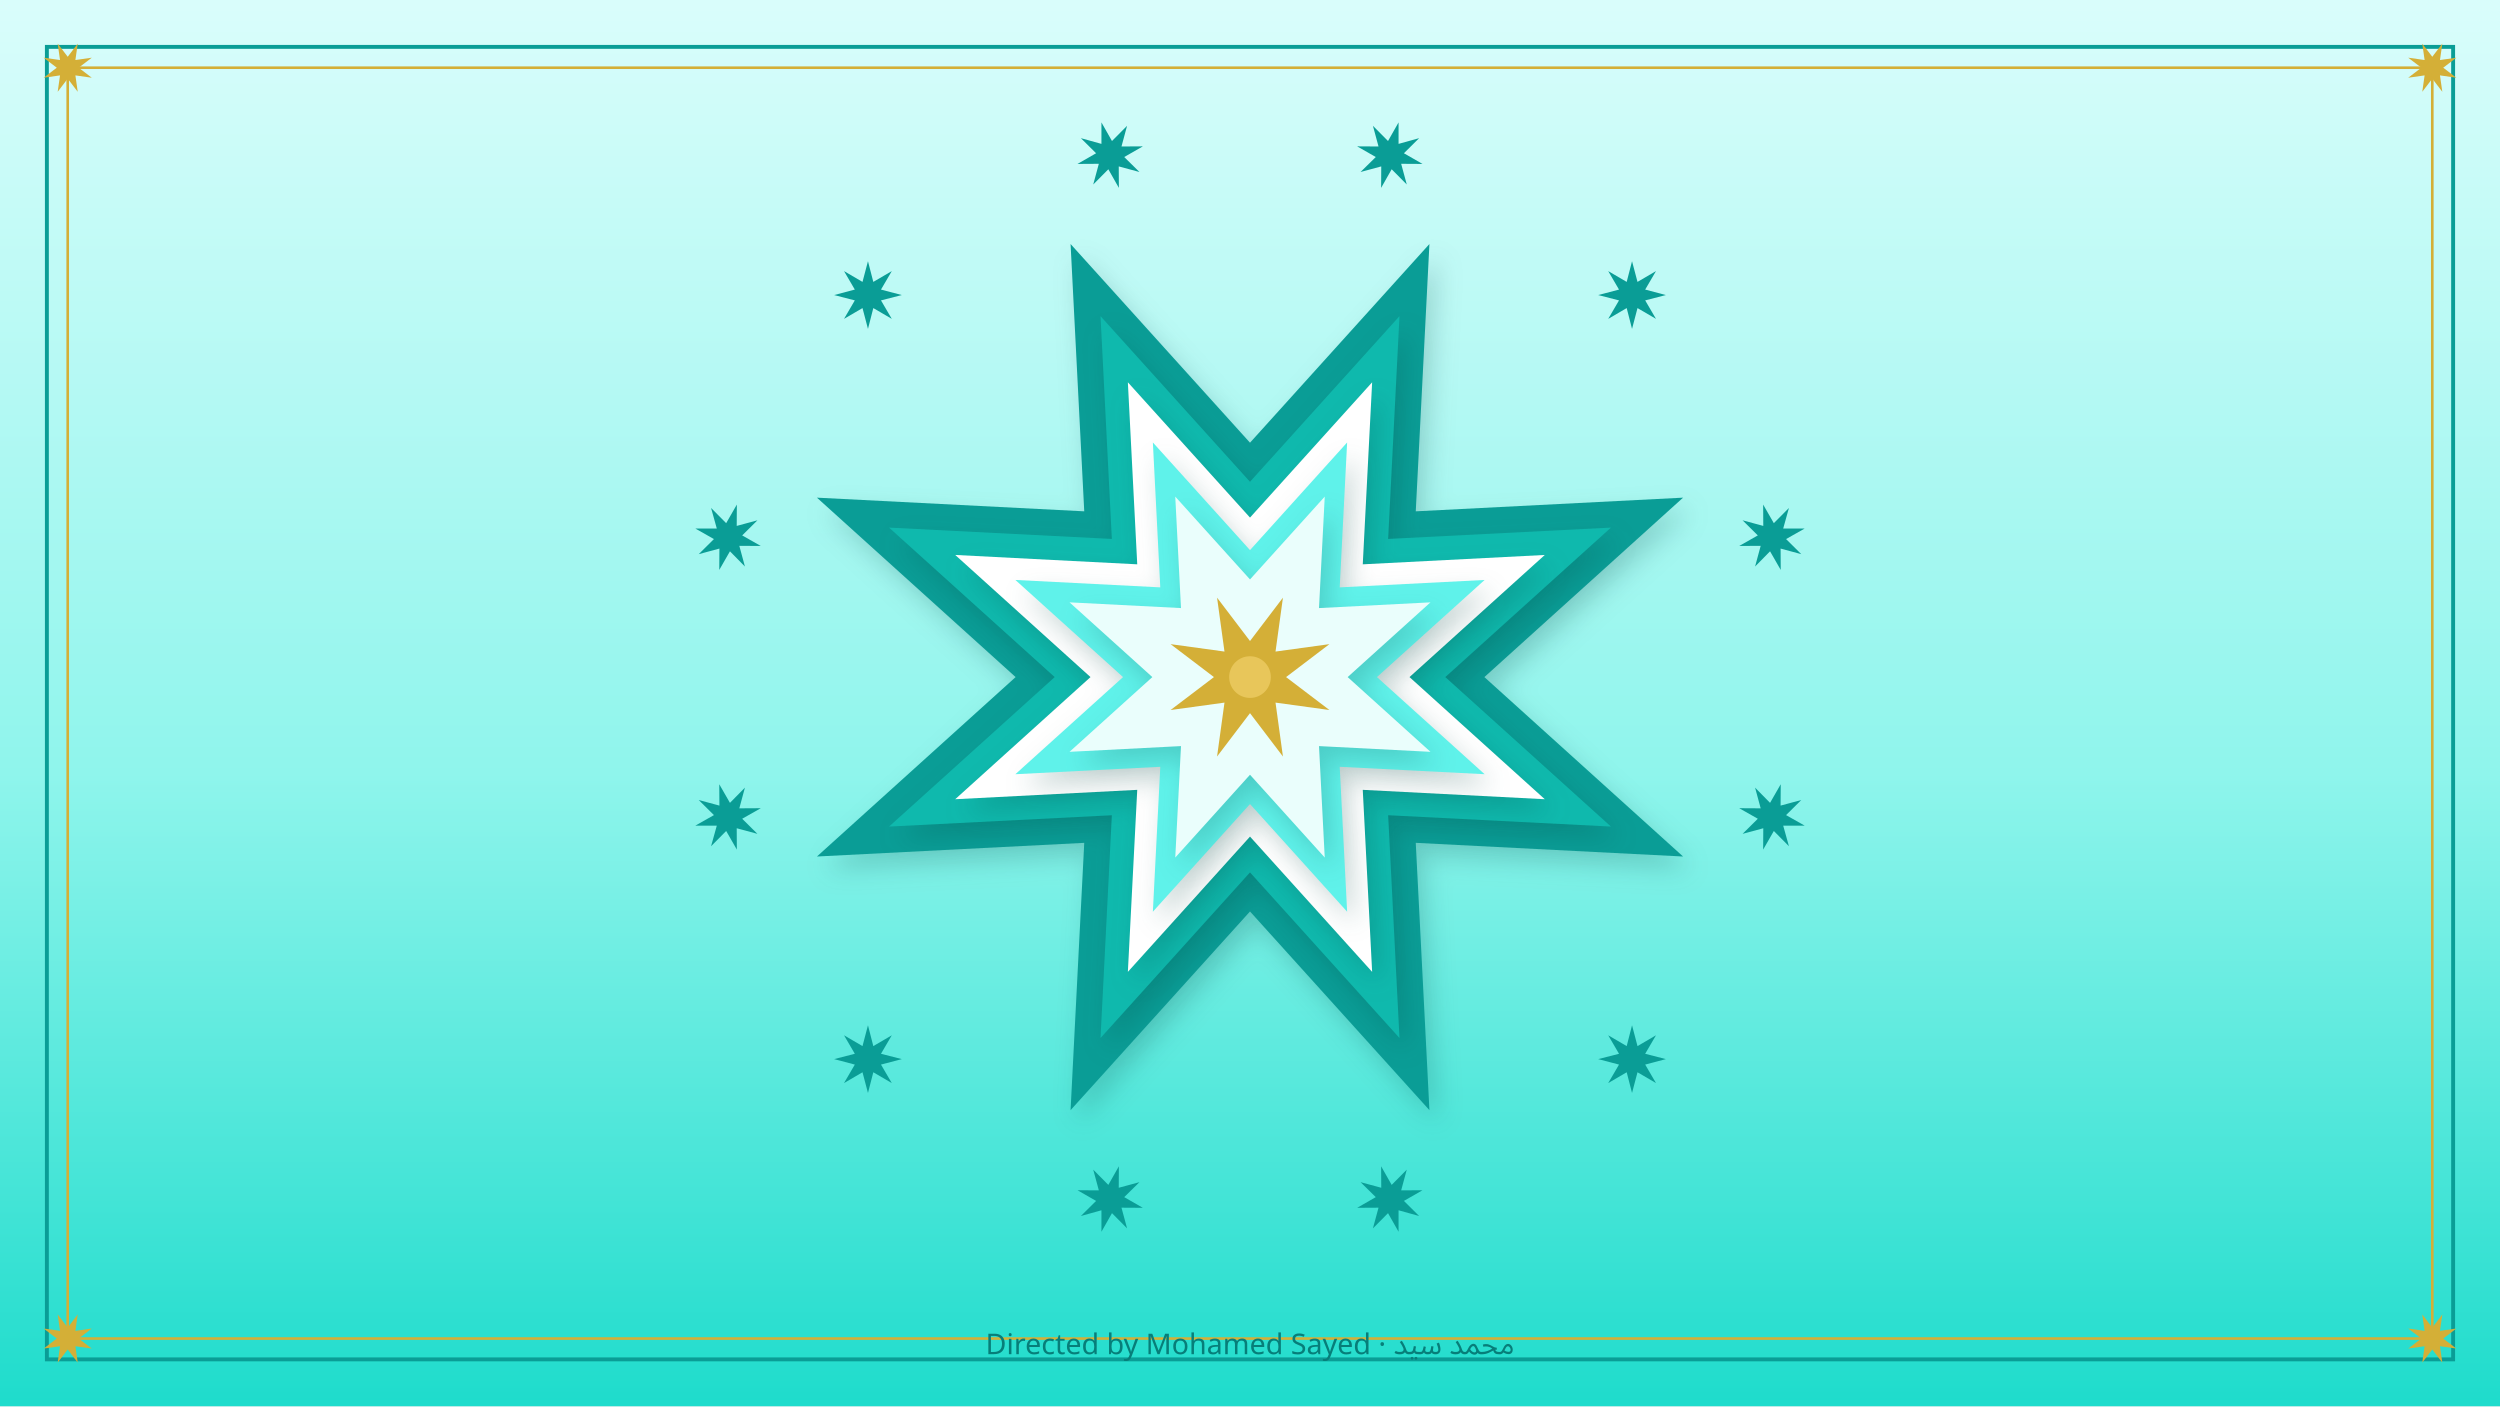
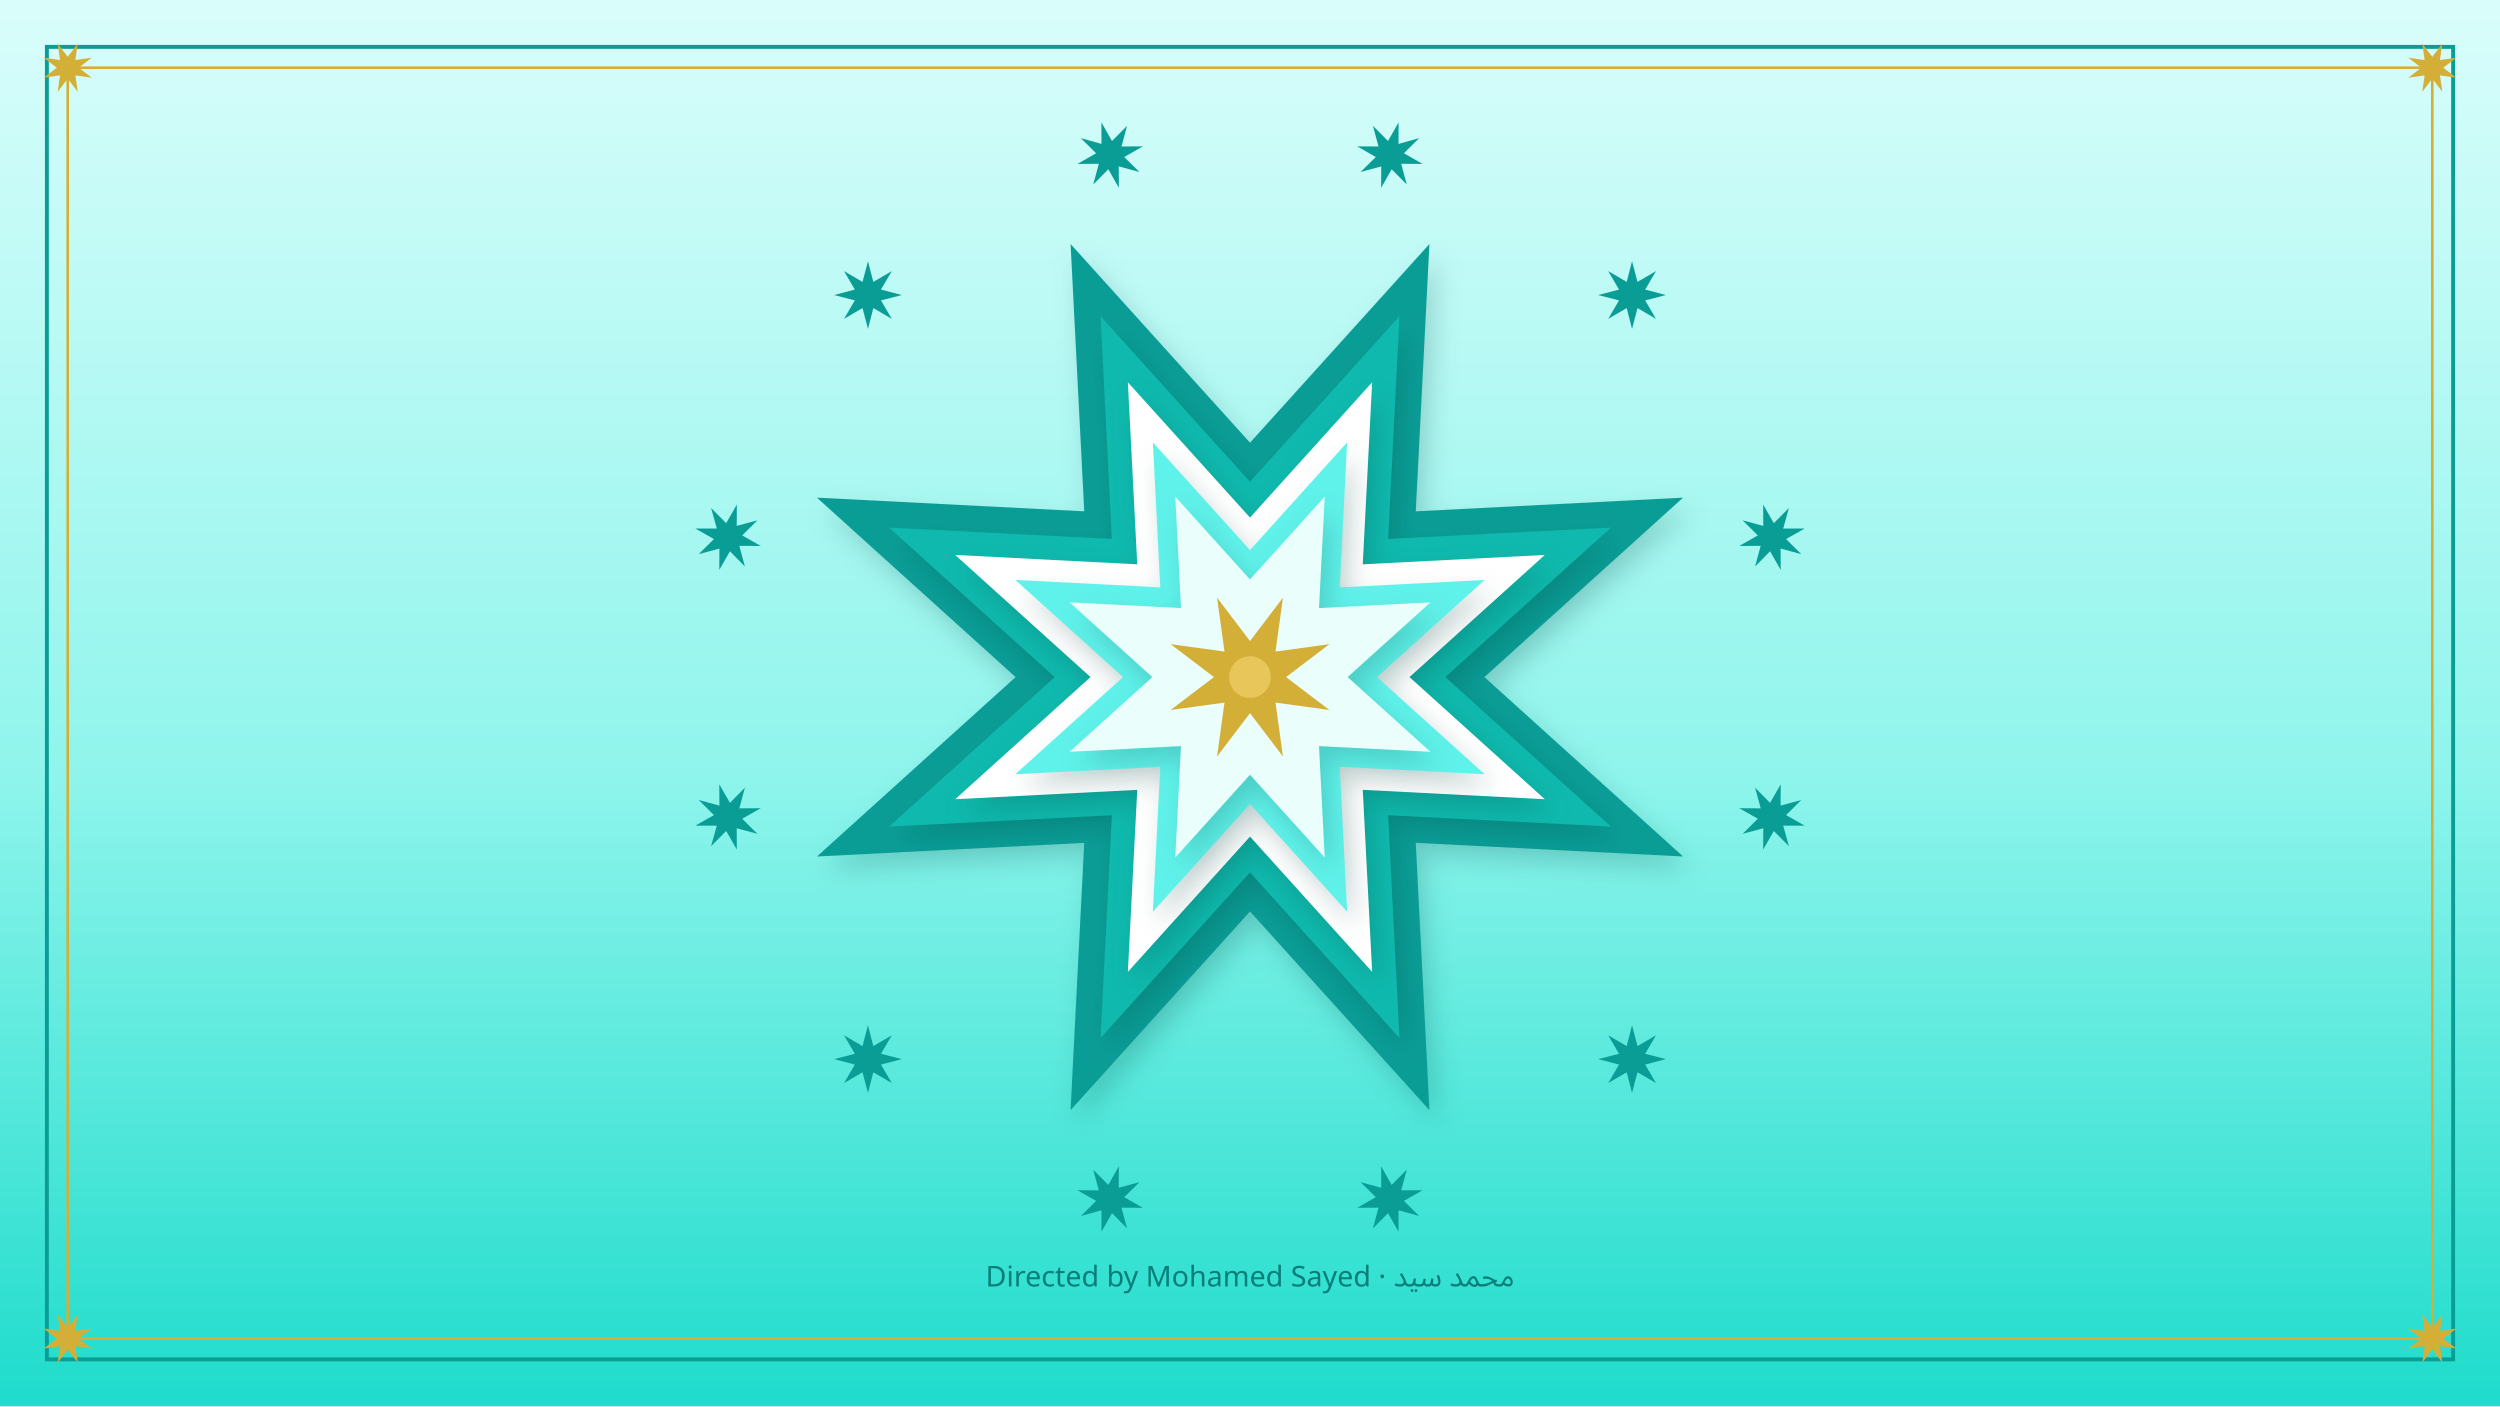
<svg xmlns="http://www.w3.org/2000/svg" width="1920" height="1080" viewBox="0 0 1920 1080">
  <defs>
    <linearGradient id="mbg" x1="0" y1="0" x2="0" y2="1">
      <stop offset="0" stop-color="#d9fdfb" />
      <stop offset="0.55" stop-color="#8ff5ec" />
      <stop offset="1" stop-color="#1fdccc" />
    </linearGradient>
    <filter id="soft" x="-20%%" y="-20%%" width="140%%" height="140%%">
      <feGaussianBlur stdDeviation="10" />
    </filter>
  </defs>
  <rect width="1920" height="1080" fill="url(#mbg)" />
  <polygon points="1292.6,657.8 1087.3,647.3 1097.8,852.6 960.0,700.0 822.2,852.6 832.7,647.3 627.4,657.8 780.0,520.0 627.4,382.2 832.7,392.7 822.2,187.4 960.0,340.0 1097.8,187.4 1087.3,392.7 1292.6,382.2 1140.0,520.0" fill="#04403d" opacity="0.2" filter="url(#soft)" transform="translate(6,10)" />
  <polygon points="1292.6,657.8 1087.3,647.3 1097.8,852.6 960.0,700.0 822.2,852.6 832.7,647.3 627.4,657.8 780.0,520.0 627.4,382.2 832.7,392.7 822.2,187.4 960.0,340.0 1097.8,187.4 1087.3,392.7 1292.6,382.2 1140.0,520.0" fill="#0a9d96" />
  <polygon points="1237.2,634.8 1066.1,626.1 1074.8,797.2 960.0,670.0 845.2,797.2 853.9,626.1 682.8,634.8 810.0,520.0 682.8,405.2 853.9,413.9 845.2,242.8 960.0,370.0 1074.8,242.8 1066.1,413.9 1237.2,405.2 1110.0,520.0" fill="#04403d" opacity="0.2" filter="url(#soft)" transform="translate(6,10)" />
  <polygon points="1237.2,634.8 1066.1,626.1 1074.8,797.2 960.0,670.0 845.2,797.2 853.9,626.1 682.8,634.8 810.0,520.0 682.8,405.2 853.9,413.9 845.2,242.8 960.0,370.0 1074.8,242.8 1066.1,413.9 1237.2,405.2 1110.0,520.0" fill="#0fb9ad" />
  <polygon points="1186.4,613.8 1046.6,606.6 1053.8,746.4 960.0,642.5 866.2,746.4 873.4,606.6 733.6,613.8 837.5,520.0 733.6,426.2 873.4,433.4 866.2,293.6 960.0,397.5 1053.8,293.6 1046.6,433.4 1186.4,426.2 1082.5,520.0" fill="#04403d" opacity="0.2" filter="url(#soft)" transform="translate(6,10)" />
  <polygon points="1186.4,613.8 1046.6,606.6 1053.8,746.4 960.0,642.5 866.2,746.4 873.4,606.6 733.6,613.8 837.5,520.0 733.6,426.2 873.4,433.4 866.2,293.6 960.0,397.5 1053.8,293.6 1046.6,433.4 1186.4,426.2 1082.5,520.0" fill="#ffffff" />
  <polygon points="1140.2,594.6 1028.9,588.9 1034.6,700.2 960.0,617.5 885.4,700.2 891.1,588.9 779.8,594.6 862.5,520.0 779.8,445.4 891.1,451.1 885.4,339.8 960.0,422.5 1034.6,339.8 1028.9,451.1 1140.2,445.4 1057.5,520.0" fill="#04403d" opacity="0.2" filter="url(#soft)" transform="translate(6,10)" />
  <polygon points="1140.2,594.6 1028.9,588.9 1034.6,700.2 960.0,617.5 885.4,700.2 891.1,588.9 779.8,594.6 862.5,520.0 779.8,445.4 891.1,451.1 885.4,339.8 960.0,422.5 1034.6,339.8 1028.9,451.1 1140.2,445.4 1057.5,520.0" fill="#5ff2ea" />
  <polygon points="1098.6,577.4 1013.0,573.0 1017.4,658.6 960.0,595.0 902.6,658.6 907.0,573.0 821.4,577.4 885.0,520.0 821.4,462.6 907.0,467.0 902.6,381.4 960.0,445.0 1017.4,381.4 1013.0,467.0 1098.6,462.6 1035.0,520.0" fill="#04403d" opacity="0.2" filter="url(#soft)" transform="translate(6,10)" />
  <polygon points="1098.6,577.4 1013.0,573.0 1017.4,658.6 960.0,595.0 902.6,658.6 907.0,573.0 821.4,577.4 885.0,520.0 821.4,462.6 907.0,467.0 902.6,381.4 960.0,445.0 1017.4,381.4 1013.0,467.0 1098.6,462.6 1035.0,520.0" fill="#eafefc" />
  <polygon points="1386.0,634.1 1369.5,634.1 1373.9,649.9 1362.3,638.2 1354.1,652.5 1354.2,636.1 1338.3,640.4 1350.0,628.8 1335.7,620.7 1352.2,620.8 1347.9,604.9 1359.4,616.6 1367.6,602.3 1367.5,618.7 1383.4,614.4 1371.7,626.0" fill="#0a9d96" />
  <polygon points="1271.8,831.8 1257.6,823.5 1253.4,839.4 1249.3,823.5 1235.1,831.8 1243.4,817.6 1227.4,813.4 1243.4,809.3 1235.1,795.1 1249.3,803.4 1253.4,787.4 1257.6,803.4 1271.8,795.1 1263.5,809.3 1279.4,813.4 1263.5,817.6" fill="#0a9d96" />
  <polygon points="1074.1,946.0 1066.0,931.7 1054.4,943.4 1058.7,927.5 1042.3,927.6 1056.6,919.4 1044.9,907.9 1060.8,912.2 1060.7,895.7 1068.8,910.0 1080.4,898.3 1076.1,914.2 1092.5,914.1 1078.2,922.3 1089.9,933.9 1074.1,929.5" fill="#0a9d96" />
  <polygon points="845.9,946.0 845.9,929.5 830.1,933.9 841.8,922.3 827.5,914.1 843.9,914.2 839.6,898.3 851.2,910.0 859.3,895.7 859.2,912.2 875.1,907.9 863.4,919.4 877.7,927.6 861.3,927.5 865.6,943.4 854.0,931.7" fill="#0a9d96" />
  <polygon points="648.2,831.8 656.5,817.6 640.6,813.4 656.5,809.3 648.2,795.1 662.4,803.4 666.6,787.4 670.7,803.4 684.9,795.1 676.6,809.3 692.6,813.4 676.6,817.6 684.9,831.8 670.7,823.5 666.6,839.4 662.4,823.5" fill="#0a9d96" />
  <polygon points="534.0,634.1 548.3,626.0 536.6,614.4 552.5,618.7 552.4,602.3 560.6,616.6 572.1,604.9 567.8,620.8 584.3,620.7 570.0,628.8 581.7,640.4 565.8,636.1 565.9,652.5 557.7,638.2 546.1,649.9 550.5,634.1" fill="#0a9d96" />
  <polygon points="534.0,405.9 550.5,405.9 546.1,390.1 557.7,401.8 565.9,387.5 565.8,403.9 581.7,399.6 570.0,411.2 584.3,419.3 567.8,419.2 572.1,435.1 560.6,423.4 552.4,437.7 552.5,421.3 536.6,425.6 548.3,414.0" fill="#0a9d96" />
  <polygon points="648.2,208.2 662.4,216.5 666.6,200.6 670.7,216.5 684.9,208.2 676.6,222.4 692.6,226.6 676.6,230.7 684.9,244.9 670.7,236.6 666.6,252.6 662.4,236.6 648.2,244.9 656.5,230.7 640.6,226.6 656.5,222.4" fill="#0a9d96" />
  <polygon points="845.9,94.0 854.0,108.3 865.6,96.6 861.3,112.5 877.7,112.4 863.4,120.6 875.1,132.1 859.2,127.8 859.3,144.3 851.2,130.0 839.6,141.7 843.9,125.8 827.5,125.9 841.8,117.7 830.1,106.1 845.9,110.5" fill="#0a9d96" />
  <polygon points="1074.1,94.0 1074.1,110.5 1089.9,106.1 1078.2,117.7 1092.5,125.9 1076.1,125.8 1080.4,141.7 1068.8,130.0 1060.7,144.3 1060.8,127.8 1044.9,132.1 1056.6,120.6 1042.3,112.4 1058.7,112.5 1054.4,96.6 1066.0,108.3" fill="#0a9d96" />
  <polygon points="1271.8,208.2 1263.5,222.4 1279.4,226.6 1263.5,230.7 1271.8,244.9 1257.6,236.6 1253.4,252.6 1249.3,236.6 1235.1,244.9 1243.4,230.7 1227.4,226.6 1243.4,222.4 1235.1,208.2 1249.3,216.5 1253.4,200.6 1257.6,216.5" fill="#0a9d96" />
  <polygon points="1386.0,405.9 1371.7,414.0 1383.4,425.6 1367.5,421.3 1367.6,437.7 1359.4,423.4 1347.9,435.1 1352.2,419.2 1335.7,419.3 1350.0,411.2 1338.3,399.6 1354.2,403.9 1354.1,387.5 1362.3,401.8 1373.9,390.1 1369.5,405.9" fill="#0a9d96" />
  <polygon points="1021.0,545.3 979.6,539.6 985.3,581.0 960.0,547.7 934.7,581.0 940.4,539.6 899.0,545.3 932.3,520.0 899.0,494.7 940.4,500.4 934.7,459.0 960.0,492.3 985.3,459.0 979.6,500.4 1021.0,494.7 987.7,520.0" fill="#d4af37" />
  <circle cx="960" cy="520" r="16" fill="#e8c65a" />
  <rect x="36" y="36" width="1848" height="1008" fill="none" stroke="#0a9d96" stroke-width="3" />
  <rect x="52" y="52" width="1816" height="976" fill="none" stroke="#d4af37" stroke-width="2" />
  <polygon points="70.5,59.7 57.9,57.9 59.7,70.5 52.0,60.4 44.3,70.5 46.1,57.9 33.5,59.7 43.6,52.0 33.5,44.3 46.1,46.1 44.3,33.5 52.0,43.6 59.7,33.5 57.9,46.1 70.5,44.3 60.4,52.0" fill="#d4af37" />
  <polygon points="1886.5,59.7 1873.9,57.9 1875.7,70.5 1868.0,60.4 1860.3,70.5 1862.1,57.9 1849.5,59.7 1859.6,52.0 1849.5,44.3 1862.1,46.1 1860.3,33.5 1868.0,43.6 1875.7,33.5 1873.9,46.1 1886.5,44.3 1876.4,52.0" fill="#d4af37" />
  <polygon points="70.5,1035.7 57.9,1033.9 59.7,1046.5 52.0,1036.4 44.3,1046.5 46.1,1033.9 33.5,1035.7 43.6,1028.0 33.5,1020.3 46.1,1022.1 44.3,1009.5 52.0,1019.6 59.7,1009.5 57.9,1022.1 70.5,1020.3 60.4,1028.0" fill="#d4af37" />
  <polygon points="1886.5,1035.7 1873.9,1033.9 1875.7,1046.5 1868.0,1036.4 1860.3,1046.5 1862.1,1033.9 1849.5,1035.7 1859.6,1028.0 1849.5,1020.3 1862.1,1022.1 1860.3,1009.5 1868.0,1019.6 1875.7,1009.5 1873.9,1022.1 1886.5,1020.3 1876.4,1028.0" fill="#d4af37" />
-   <text x="960" y="1040" text-anchor="middle" font-family="Noto Sans, Noto Sans Arabic, sans-serif" font-size="22" fill="#077e79">Directed by Mohamed Sayed · محمد سيد</text>
+   <text x="960" y="988" text-anchor="middle" font-family="Noto Sans, Noto Sans Arabic, sans-serif" font-size="22" fill="#077e79">Directed by Mohamed Sayed · محمد سيد</text>
</svg>
